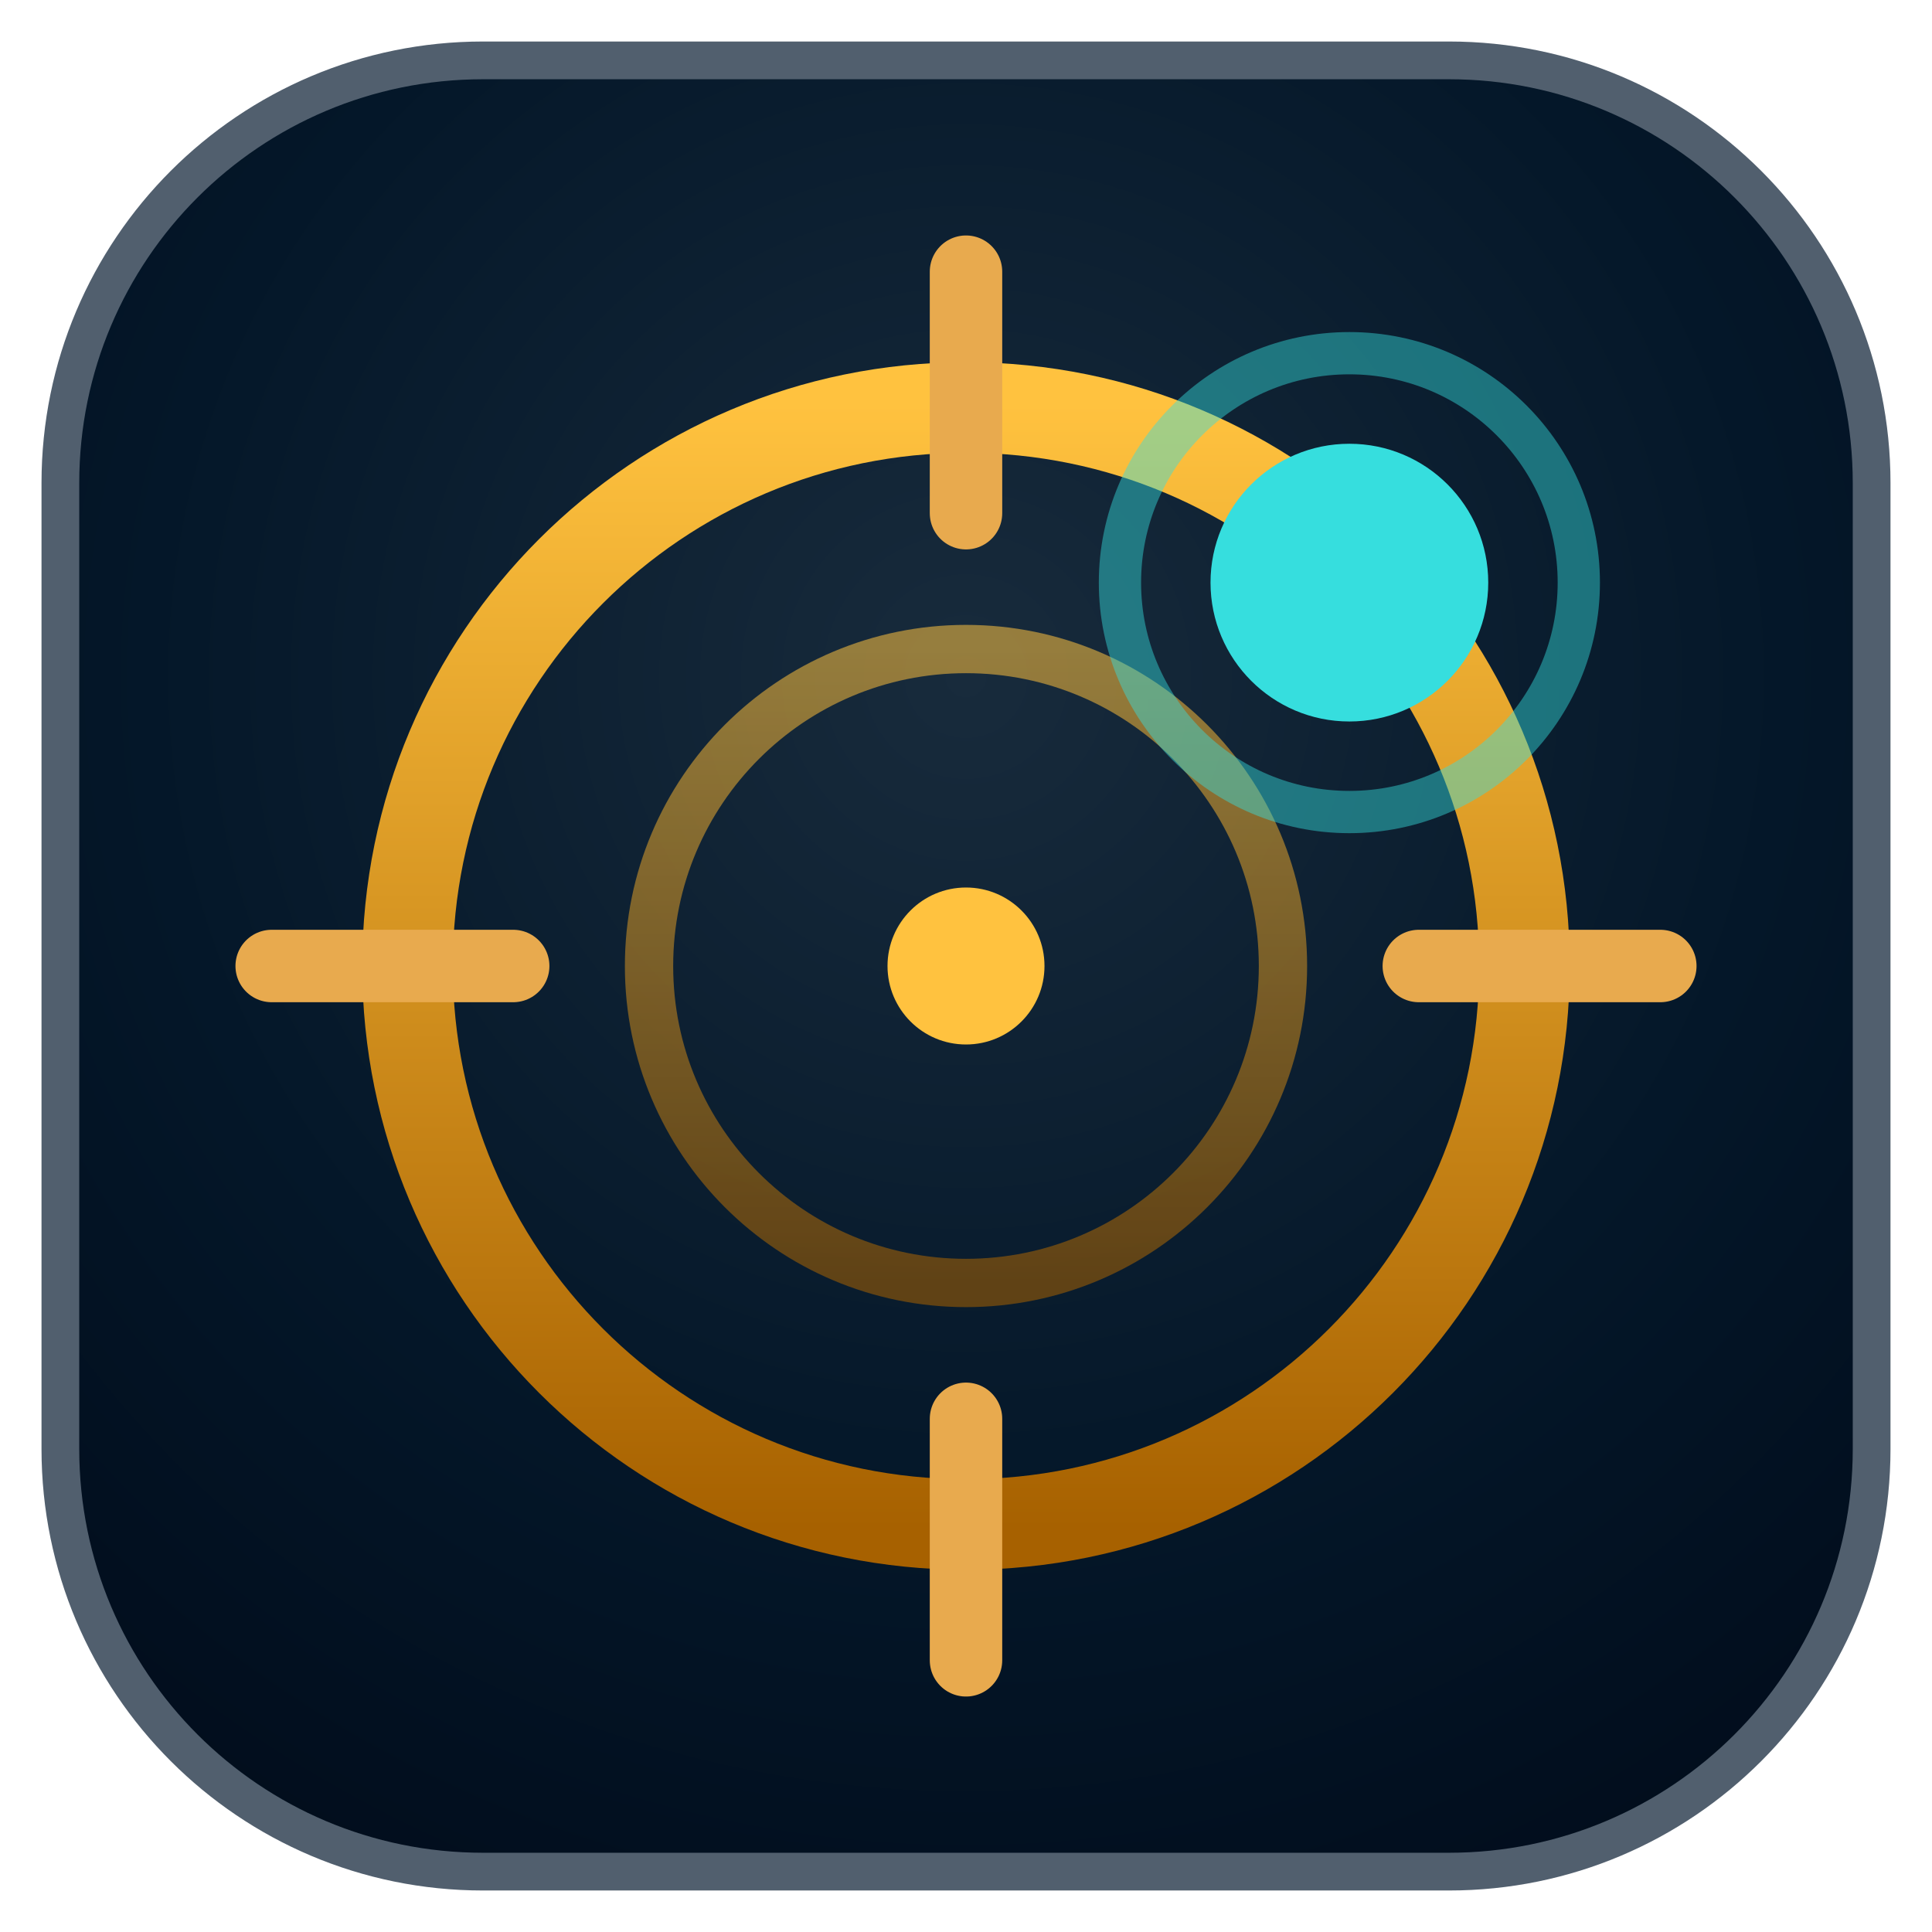
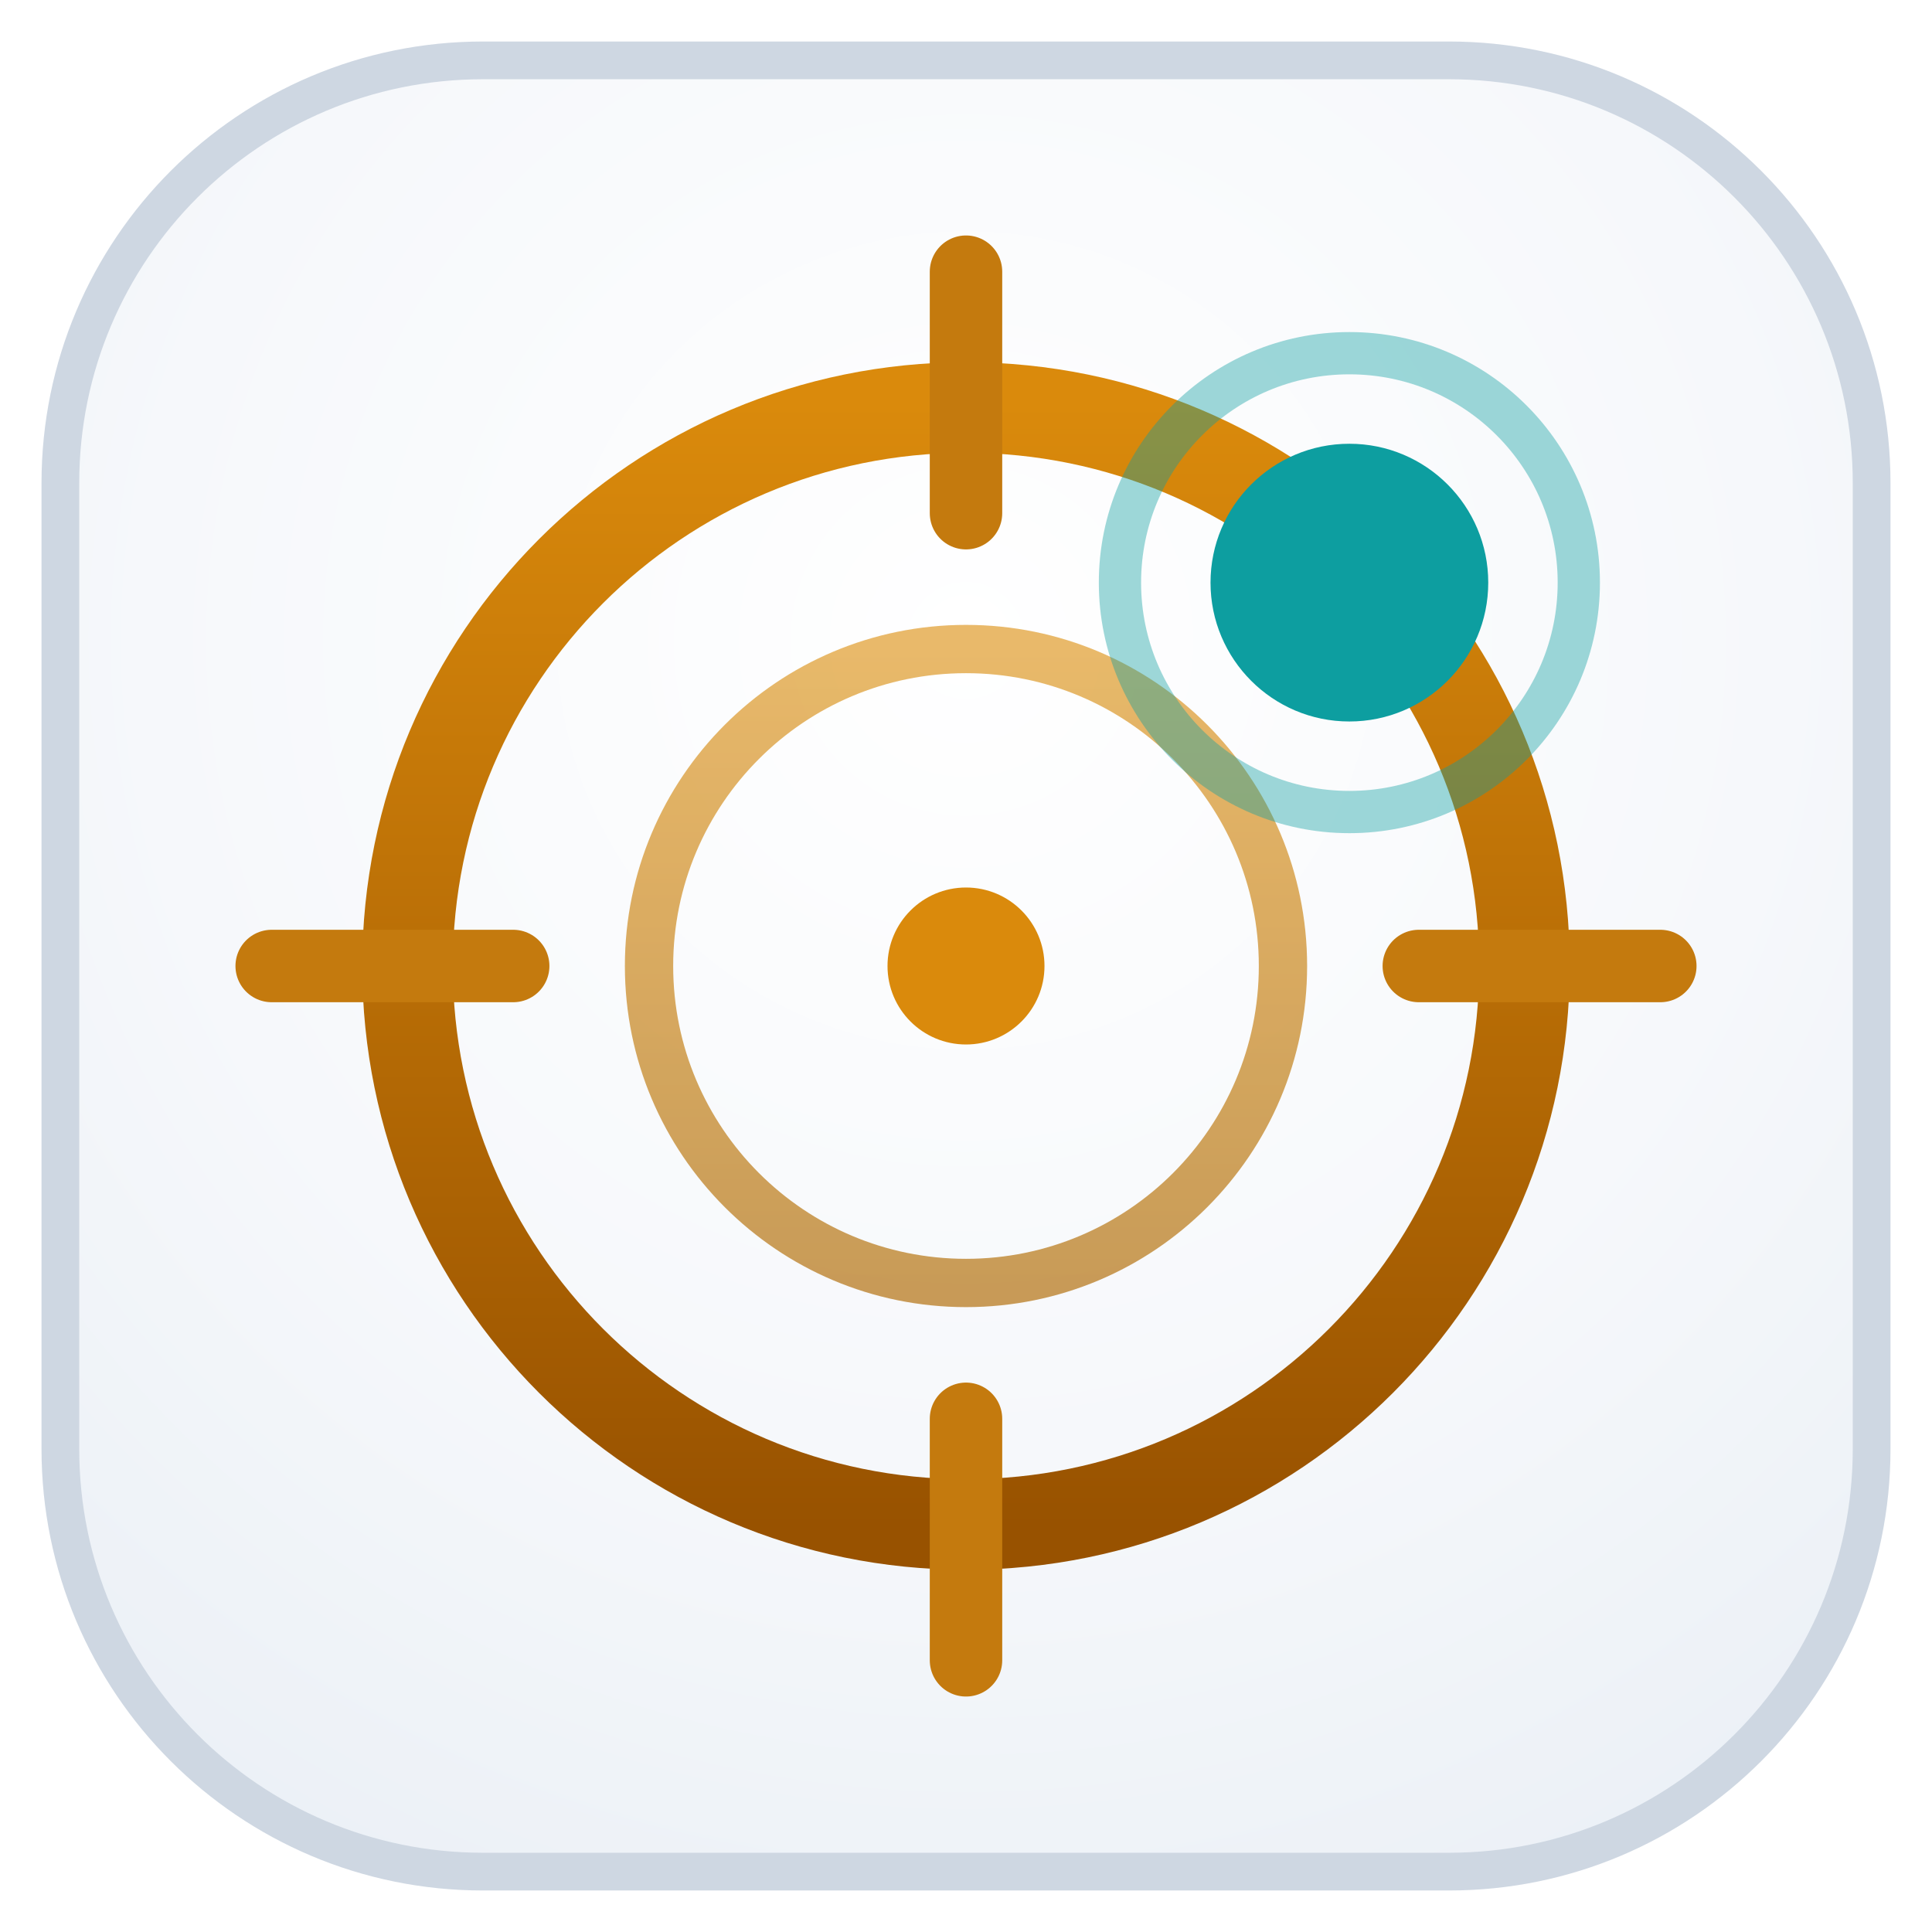
<svg xmlns="http://www.w3.org/2000/svg" viewBox="0 0 64 64" width="64" height="64" role="img" aria-label="Fleet Console">
  <defs>
-     <radialGradient id="fav-sea" cx="50%" cy="34%" r="78%">
-       <stop offset="0%" stop-color="#182b3c" />
-       <stop offset="58%" stop-color="#041729" />
-       <stop offset="100%" stop-color="#010c1b" />
+     <radialGradient id="fav-sea" cx="50%" cy="32%" r="78%">
+       <stop offset="0%" stop-color="#ffffff" />
+       <stop offset="58%" stop-color="#f6f8fb" />
+       <stop offset="100%" stop-color="#ebf0f6" />
    </radialGradient>
    <linearGradient id="fav-brass" x1="0" y1="0" x2="0" y2="1">
-       <stop offset="0%" stop-color="#ffc23f" />
-       <stop offset="100%" stop-color="#a76100" />
+       <stop offset="0%" stop-color="#da8a0c" />
+       <stop offset="100%" stop-color="#985200" />
+     </linearGradient>
+     <linearGradient id="fav-brass-inner" x1="0" y1="0" x2="0" y2="1">
+       <stop offset="0%" stop-color="#e09e30" />
+       <stop offset="100%" stop-color="#b67618" />
    </linearGradient>
  </defs>
-   <rect x="2" y="2" width="60" height="60" rx="14" fill="url(#fav-sea)" stroke="#515f6e" stroke-width="1.25" />
-   <g fill="none" stroke="url(#fav-brass)" stroke-linecap="round">
-     <circle cx="32" cy="32" r="18.5" stroke-width="3" />
-     <circle cx="32" cy="32" r="10.5" stroke-width="1.6" opacity="0.55" />
+   <rect x="2" y="2" width="60" height="60" rx="14" fill="url(#fav-sea)" stroke="#ced7e2" stroke-width="1.25" />
+   <g fill="none" stroke-linecap="round">
+     <circle cx="32" cy="32" r="18.5" stroke="url(#fav-brass)" stroke-width="3" />
+     <circle cx="32" cy="32" r="10.5" stroke="url(#fav-brass-inner)" stroke-width="1.6" opacity="0.72" />
  </g>
-   <g stroke="#e8aa4e" stroke-width="2.4" stroke-linecap="round">
+   <g stroke="#c47a0e" stroke-width="2.4" stroke-linecap="round">
    <line x1="32" y1="9" x2="32" y2="17" />
    <line x1="32" y1="47" x2="32" y2="55" />
    <line x1="9" y1="32" x2="17" y2="32" />
    <line x1="47" y1="32" x2="55" y2="32" />
  </g>
-   <circle cx="32" cy="32" r="2.6" fill="#ffc23f" />
-   <circle cx="44.7" cy="19.3" r="4.6" fill="#36dede" />
-   <circle cx="44.7" cy="19.3" r="7.6" fill="none" stroke="#36dede" stroke-width="1.4" opacity="0.45" />
+   <circle cx="32" cy="32" r="2.6" fill="#da8a0c" />
+   <circle cx="44.7" cy="19.3" r="4.6" fill="#0d9ea0" />
+   <circle cx="44.7" cy="19.3" r="7.6" fill="none" stroke="#0d9ea0" stroke-width="1.4" opacity="0.4" />
</svg>
